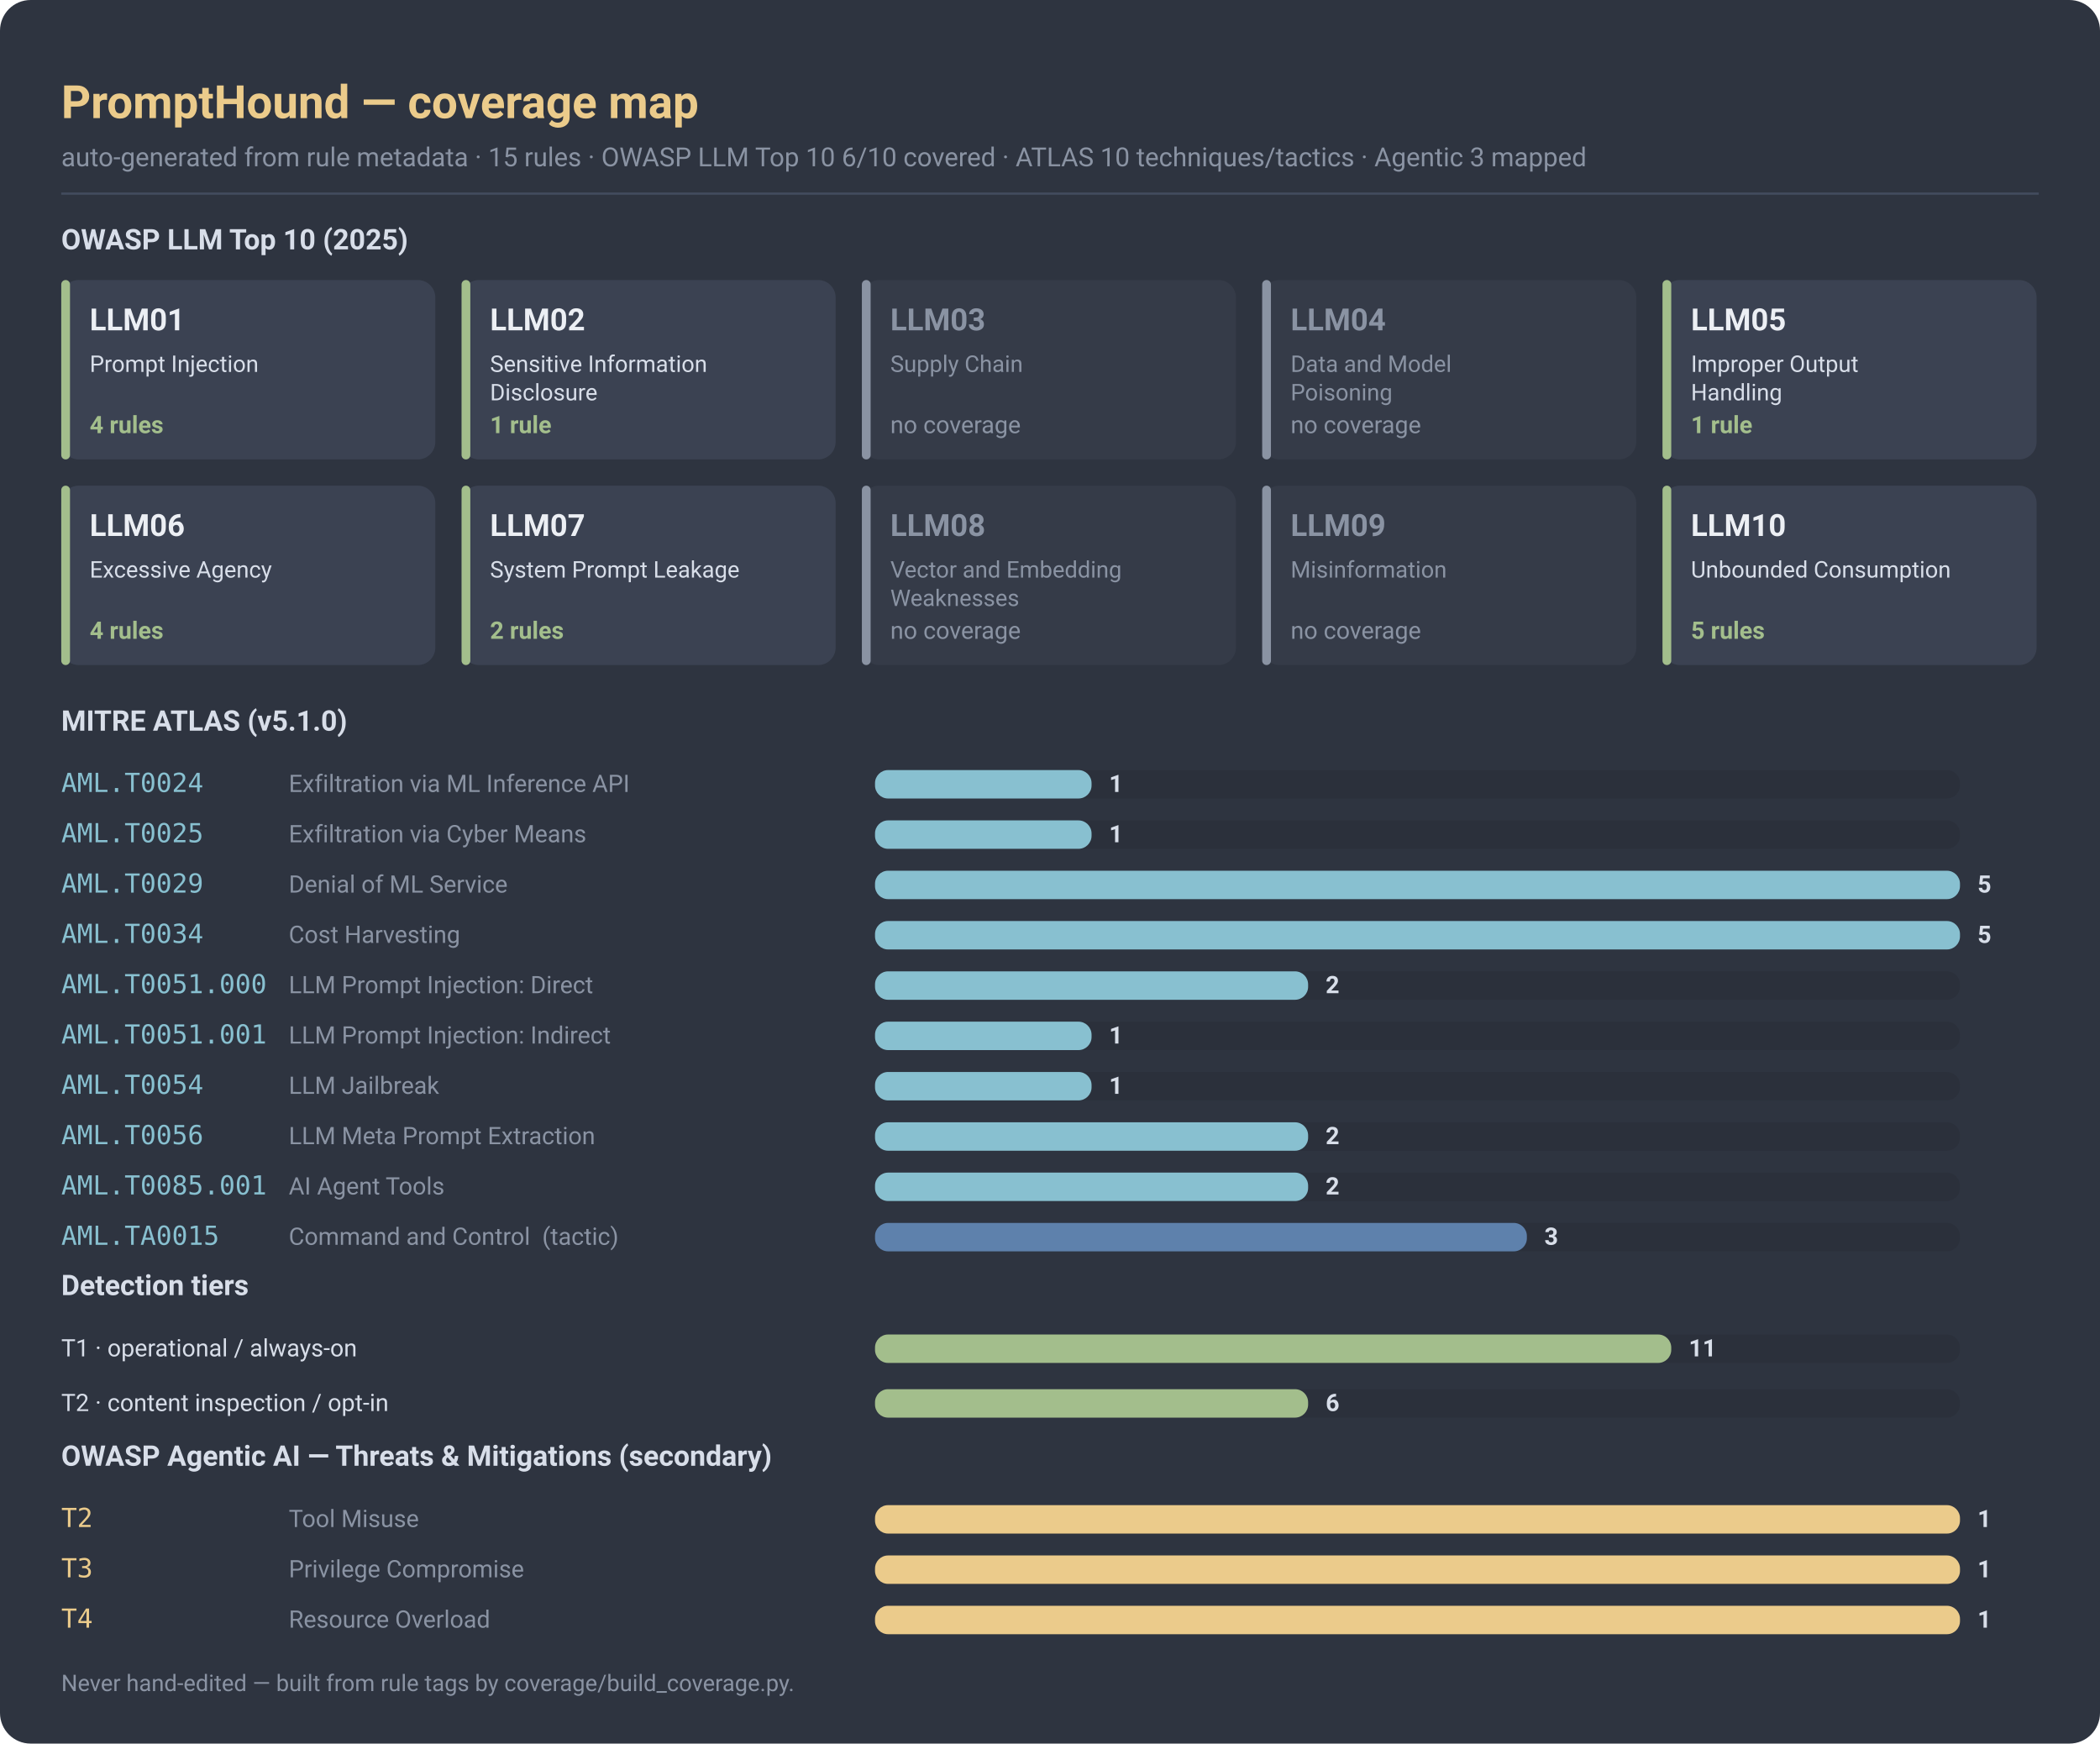
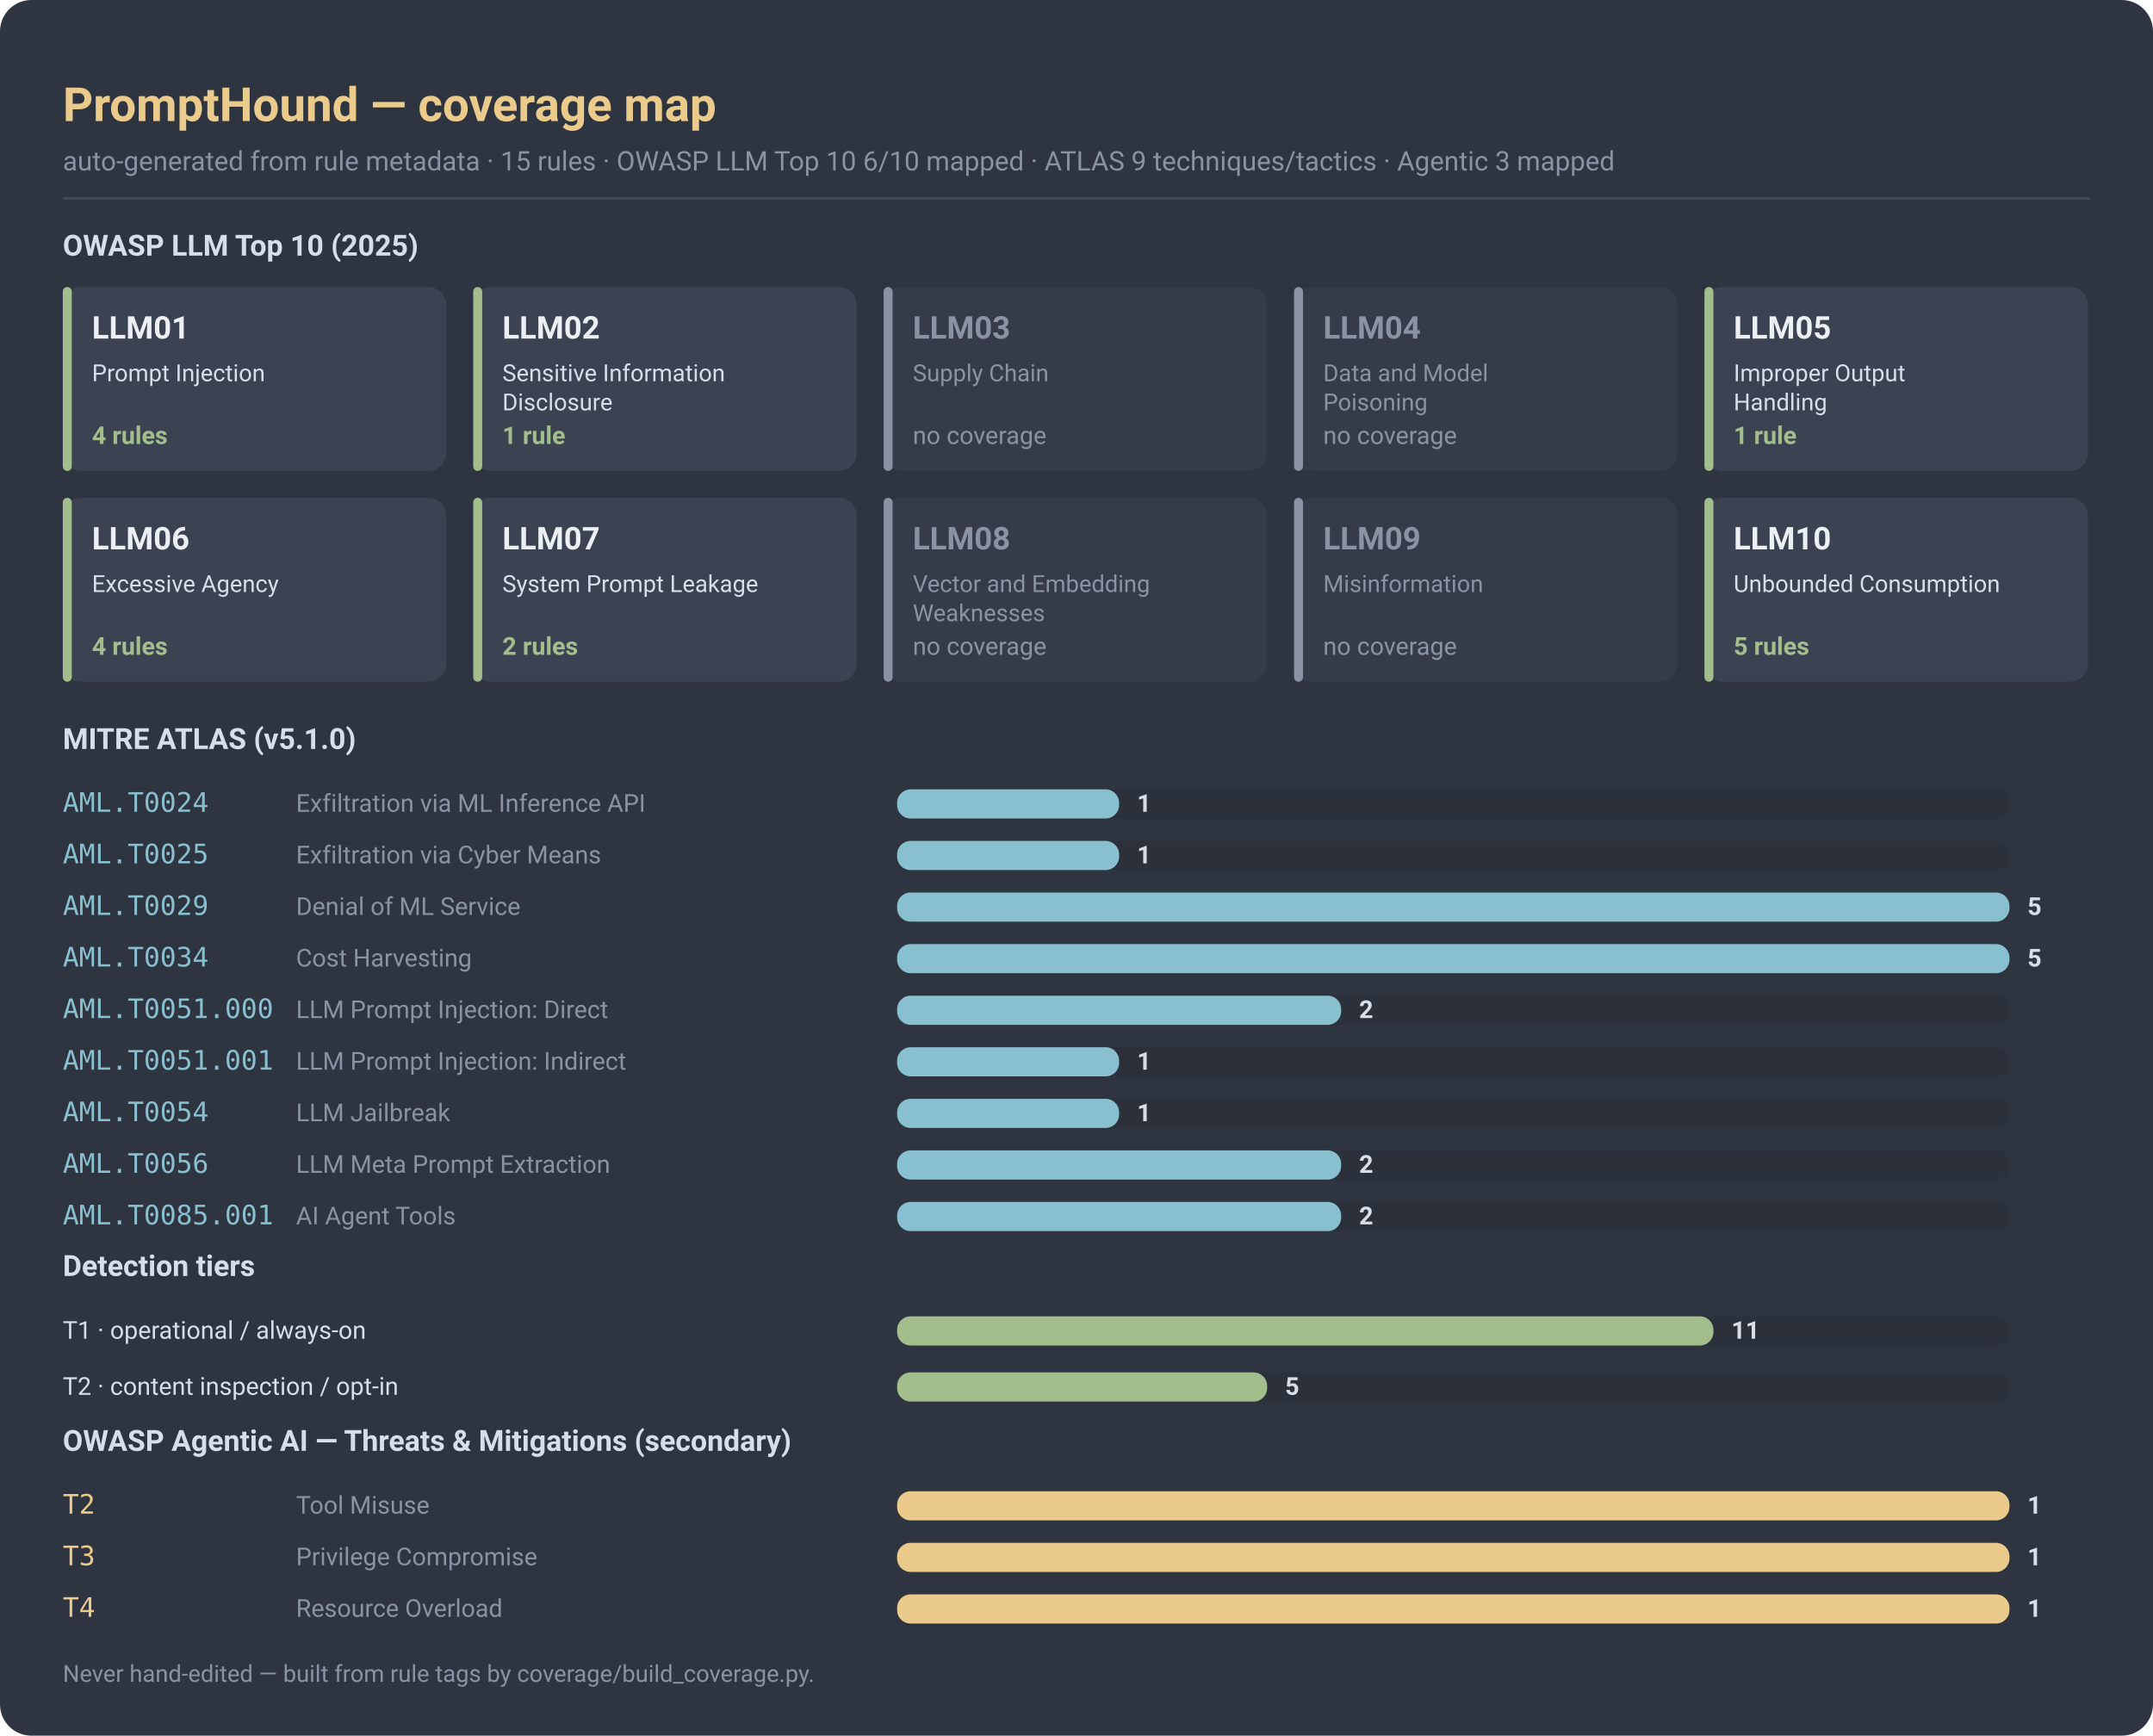
- <svg xmlns="http://www.w3.org/2000/svg" width="960" height="797" viewBox="0 0 960 797" font-family="-apple-system,BlinkMacSystemFont,Segoe UI,Roboto,Helvetica,Arial,sans-serif">
-   <rect width="960" height="797" rx="14" fill="#2e3440" />
+ <svg xmlns="http://www.w3.org/2000/svg" width="960" height="774" viewBox="0 0 960 774" font-family="-apple-system,BlinkMacSystemFont,Segoe UI,Roboto,Helvetica,Arial,sans-serif">
+   <rect width="960" height="774" rx="14" fill="#2e3440" />
  <text x="28" y="54" fill="#ebcb8b" font-size="21" font-weight="700" xml:space="preserve">PromptHound — coverage map</text>
-   <text x="28" y="76" fill="#8a93a3" font-size="12" font-weight="normal" xml:space="preserve">auto-generated from rule metadata · 15 rules · OWASP LLM Top 10 6/10 covered · ATLAS 10 techniques/tactics · Agentic 3 mapped</text>
+   <text x="28" y="76" fill="#8a93a3" font-size="12" font-weight="normal" xml:space="preserve">auto-generated from rule metadata · 15 rules · OWASP LLM Top 10 6/10 mapped · ATLAS 9 techniques/tactics · Agentic 3 mapped</text>
  <rect x="28" y="88" width="904" height="1" rx="0" fill="#434c5e" />
  <text x="28" y="114" fill="#d8dee9" font-size="13" font-weight="700" xml:space="preserve">OWASP LLM Top 10 (2025)</text>
  <rect x="28" y="128" width="171" height="82" rx="8" fill="#3b4252" />
  <rect x="28" y="128" width="4" height="82" rx="2" fill="#a3be8c" />
  <text x="41" y="151" fill="#eceff4" font-size="14" font-weight="700" xml:space="preserve">LLM01</text>
  <text x="41" y="170" fill="#d8dee9" font-size="10.5" font-weight="normal" xml:space="preserve">Prompt Injection</text>
  <text x="41" y="198" fill="#a3be8c" font-size="11" font-weight="700" xml:space="preserve">4 rules</text>
  <rect x="211" y="128" width="171" height="82" rx="8" fill="#3b4252" />
  <rect x="211" y="128" width="4" height="82" rx="2" fill="#a3be8c" />
  <text x="224" y="151" fill="#eceff4" font-size="14" font-weight="700" xml:space="preserve">LLM02</text>
  <text x="224" y="170" fill="#d8dee9" font-size="10.5" font-weight="normal" xml:space="preserve">Sensitive Information</text>
  <text x="224" y="183" fill="#d8dee9" font-size="10.5" font-weight="normal" xml:space="preserve">Disclosure</text>
  <text x="224" y="198" fill="#a3be8c" font-size="11" font-weight="700" xml:space="preserve">1 rule</text>
  <rect x="394" y="128" width="171" height="82" rx="8" fill="#353b48" />
  <rect x="394" y="128" width="4" height="82" rx="2" fill="#8a93a3" />
  <text x="407" y="151" fill="#8a93a3" font-size="14" font-weight="700" xml:space="preserve">LLM03</text>
  <text x="407" y="170" fill="#8a93a3" font-size="10.5" font-weight="normal" xml:space="preserve">Supply Chain</text>
  <text x="407" y="198" fill="#8a93a3" font-size="11" font-weight="normal" xml:space="preserve">no coverage</text>
  <rect x="577" y="128" width="171" height="82" rx="8" fill="#353b48" />
  <rect x="577" y="128" width="4" height="82" rx="2" fill="#8a93a3" />
  <text x="590" y="151" fill="#8a93a3" font-size="14" font-weight="700" xml:space="preserve">LLM04</text>
  <text x="590" y="170" fill="#8a93a3" font-size="10.5" font-weight="normal" xml:space="preserve">Data and Model</text>
  <text x="590" y="183" fill="#8a93a3" font-size="10.5" font-weight="normal" xml:space="preserve">Poisoning</text>
  <text x="590" y="198" fill="#8a93a3" font-size="11" font-weight="normal" xml:space="preserve">no coverage</text>
  <rect x="760" y="128" width="171" height="82" rx="8" fill="#3b4252" />
  <rect x="760" y="128" width="4" height="82" rx="2" fill="#a3be8c" />
  <text x="773" y="151" fill="#eceff4" font-size="14" font-weight="700" xml:space="preserve">LLM05</text>
  <text x="773" y="170" fill="#d8dee9" font-size="10.5" font-weight="normal" xml:space="preserve">Improper Output</text>
  <text x="773" y="183" fill="#d8dee9" font-size="10.5" font-weight="normal" xml:space="preserve">Handling</text>
  <text x="773" y="198" fill="#a3be8c" font-size="11" font-weight="700" xml:space="preserve">1 rule</text>
  <rect x="28" y="222" width="171" height="82" rx="8" fill="#3b4252" />
  <rect x="28" y="222" width="4" height="82" rx="2" fill="#a3be8c" />
  <text x="41" y="245" fill="#eceff4" font-size="14" font-weight="700" xml:space="preserve">LLM06</text>
  <text x="41" y="264" fill="#d8dee9" font-size="10.5" font-weight="normal" xml:space="preserve">Excessive Agency</text>
  <text x="41" y="292" fill="#a3be8c" font-size="11" font-weight="700" xml:space="preserve">4 rules</text>
  <rect x="211" y="222" width="171" height="82" rx="8" fill="#3b4252" />
  <rect x="211" y="222" width="4" height="82" rx="2" fill="#a3be8c" />
  <text x="224" y="245" fill="#eceff4" font-size="14" font-weight="700" xml:space="preserve">LLM07</text>
  <text x="224" y="264" fill="#d8dee9" font-size="10.5" font-weight="normal" xml:space="preserve">System Prompt Leakage</text>
  <text x="224" y="292" fill="#a3be8c" font-size="11" font-weight="700" xml:space="preserve">2 rules</text>
  <rect x="394" y="222" width="171" height="82" rx="8" fill="#353b48" />
  <rect x="394" y="222" width="4" height="82" rx="2" fill="#8a93a3" />
  <text x="407" y="245" fill="#8a93a3" font-size="14" font-weight="700" xml:space="preserve">LLM08</text>
  <text x="407" y="264" fill="#8a93a3" font-size="10.5" font-weight="normal" xml:space="preserve">Vector and Embedding</text>
  <text x="407" y="277" fill="#8a93a3" font-size="10.5" font-weight="normal" xml:space="preserve">Weaknesses</text>
  <text x="407" y="292" fill="#8a93a3" font-size="11" font-weight="normal" xml:space="preserve">no coverage</text>
  <rect x="577" y="222" width="171" height="82" rx="8" fill="#353b48" />
  <rect x="577" y="222" width="4" height="82" rx="2" fill="#8a93a3" />
  <text x="590" y="245" fill="#8a93a3" font-size="14" font-weight="700" xml:space="preserve">LLM09</text>
  <text x="590" y="264" fill="#8a93a3" font-size="10.5" font-weight="normal" xml:space="preserve">Misinformation</text>
  <text x="590" y="292" fill="#8a93a3" font-size="11" font-weight="normal" xml:space="preserve">no coverage</text>
  <rect x="760" y="222" width="171" height="82" rx="8" fill="#3b4252" />
  <rect x="760" y="222" width="4" height="82" rx="2" fill="#a3be8c" />
  <text x="773" y="245" fill="#eceff4" font-size="14" font-weight="700" xml:space="preserve">LLM10</text>
  <text x="773" y="264" fill="#d8dee9" font-size="10.5" font-weight="normal" xml:space="preserve">Unbounded Consumption</text>
  <text x="773" y="292" fill="#a3be8c" font-size="11" font-weight="700" xml:space="preserve">5 rules</text>
  <text x="28" y="334" fill="#d8dee9" font-size="13" font-weight="700" xml:space="preserve">MITRE ATLAS (v5.1.0)</text>
  <text x="28" y="362" fill="#88c0d0" font-size="12" font-weight="normal" font-family="SFMono-Regular,Consolas,Menlo,monospace" xml:space="preserve">AML.T0024</text>
  <text x="132" y="362" fill="#8a93a3" font-size="11" font-weight="normal" xml:space="preserve">Exfiltration via ML Inference API</text>
  <rect x="400" y="352" width="496" height="13" rx="6" fill="#2b303b" />
  <rect x="400" y="352" width="99" height="13" rx="6" fill="#88c0d0" />
  <text x="507" y="362" fill="#d8dee9" font-size="11" font-weight="700" xml:space="preserve">1</text>
  <text x="28" y="385" fill="#88c0d0" font-size="12" font-weight="normal" font-family="SFMono-Regular,Consolas,Menlo,monospace" xml:space="preserve">AML.T0025</text>
  <text x="132" y="385" fill="#8a93a3" font-size="11" font-weight="normal" xml:space="preserve">Exfiltration via Cyber Means</text>
  <rect x="400" y="375" width="496" height="13" rx="6" fill="#2b303b" />
  <rect x="400" y="375" width="99" height="13" rx="6" fill="#88c0d0" />
  <text x="507" y="385" fill="#d8dee9" font-size="11" font-weight="700" xml:space="preserve">1</text>
  <text x="28" y="408" fill="#88c0d0" font-size="12" font-weight="normal" font-family="SFMono-Regular,Consolas,Menlo,monospace" xml:space="preserve">AML.T0029</text>
  <text x="132" y="408" fill="#8a93a3" font-size="11" font-weight="normal" xml:space="preserve">Denial of ML Service</text>
  <rect x="400" y="398" width="496" height="13" rx="6" fill="#2b303b" />
  <rect x="400" y="398" width="496" height="13" rx="6" fill="#88c0d0" />
  <text x="904" y="408" fill="#d8dee9" font-size="11" font-weight="700" xml:space="preserve">5</text>
  <text x="28" y="431" fill="#88c0d0" font-size="12" font-weight="normal" font-family="SFMono-Regular,Consolas,Menlo,monospace" xml:space="preserve">AML.T0034</text>
  <text x="132" y="431" fill="#8a93a3" font-size="11" font-weight="normal" xml:space="preserve">Cost Harvesting</text>
  <rect x="400" y="421" width="496" height="13" rx="6" fill="#2b303b" />
  <rect x="400" y="421" width="496" height="13" rx="6" fill="#88c0d0" />
  <text x="904" y="431" fill="#d8dee9" font-size="11" font-weight="700" xml:space="preserve">5</text>
  <text x="28" y="454" fill="#88c0d0" font-size="12" font-weight="normal" font-family="SFMono-Regular,Consolas,Menlo,monospace" xml:space="preserve">AML.T0051.000</text>
  <text x="132" y="454" fill="#8a93a3" font-size="11" font-weight="normal" xml:space="preserve">LLM Prompt Injection: Direct</text>
  <rect x="400" y="444" width="496" height="13" rx="6" fill="#2b303b" />
  <rect x="400" y="444" width="198" height="13" rx="6" fill="#88c0d0" />
  <text x="606" y="454" fill="#d8dee9" font-size="11" font-weight="700" xml:space="preserve">2</text>
  <text x="28" y="477" fill="#88c0d0" font-size="12" font-weight="normal" font-family="SFMono-Regular,Consolas,Menlo,monospace" xml:space="preserve">AML.T0051.001</text>
  <text x="132" y="477" fill="#8a93a3" font-size="11" font-weight="normal" xml:space="preserve">LLM Prompt Injection: Indirect</text>
  <rect x="400" y="467" width="496" height="13" rx="6" fill="#2b303b" />
  <rect x="400" y="467" width="99" height="13" rx="6" fill="#88c0d0" />
  <text x="507" y="477" fill="#d8dee9" font-size="11" font-weight="700" xml:space="preserve">1</text>
  <text x="28" y="500" fill="#88c0d0" font-size="12" font-weight="normal" font-family="SFMono-Regular,Consolas,Menlo,monospace" xml:space="preserve">AML.T0054</text>
  <text x="132" y="500" fill="#8a93a3" font-size="11" font-weight="normal" xml:space="preserve">LLM Jailbreak</text>
  <rect x="400" y="490" width="496" height="13" rx="6" fill="#2b303b" />
  <rect x="400" y="490" width="99" height="13" rx="6" fill="#88c0d0" />
  <text x="507" y="500" fill="#d8dee9" font-size="11" font-weight="700" xml:space="preserve">1</text>
  <text x="28" y="523" fill="#88c0d0" font-size="12" font-weight="normal" font-family="SFMono-Regular,Consolas,Menlo,monospace" xml:space="preserve">AML.T0056</text>
  <text x="132" y="523" fill="#8a93a3" font-size="11" font-weight="normal" xml:space="preserve">LLM Meta Prompt Extraction</text>
  <rect x="400" y="513" width="496" height="13" rx="6" fill="#2b303b" />
  <rect x="400" y="513" width="198" height="13" rx="6" fill="#88c0d0" />
  <text x="606" y="523" fill="#d8dee9" font-size="11" font-weight="700" xml:space="preserve">2</text>
  <text x="28" y="546" fill="#88c0d0" font-size="12" font-weight="normal" font-family="SFMono-Regular,Consolas,Menlo,monospace" xml:space="preserve">AML.T0085.001</text>
  <text x="132" y="546" fill="#8a93a3" font-size="11" font-weight="normal" xml:space="preserve">AI Agent Tools</text>
  <rect x="400" y="536" width="496" height="13" rx="6" fill="#2b303b" />
  <rect x="400" y="536" width="198" height="13" rx="6" fill="#88c0d0" />
  <text x="606" y="546" fill="#d8dee9" font-size="11" font-weight="700" xml:space="preserve">2</text>
-   <text x="28" y="569" fill="#88c0d0" font-size="12" font-weight="normal" font-family="SFMono-Regular,Consolas,Menlo,monospace" xml:space="preserve">AML.TA0015</text>
-   <text x="132" y="569" fill="#8a93a3" font-size="11" font-weight="normal" xml:space="preserve">Command and Control  (tactic)</text>
-   <rect x="400" y="559" width="496" height="13" rx="6" fill="#2b303b" />
-   <rect x="400" y="559" width="298" height="13" rx="6" fill="#5e81ac" />
-   <text x="706" y="569" fill="#d8dee9" font-size="11" font-weight="700" xml:space="preserve">3</text>
-   <text x="28" y="592" fill="#d8dee9" font-size="13" font-weight="700" xml:space="preserve">Detection tiers</text>
-   <text x="28" y="620" fill="#d8dee9" font-size="11" font-weight="normal" xml:space="preserve">T1 · operational / always-on</text>
-   <rect x="400" y="610" width="496" height="13" rx="6" fill="#2b303b" />
-   <rect x="400" y="610" width="364" height="13" rx="6" fill="#a3be8c" />
-   <text x="772" y="620" fill="#d8dee9" font-size="11" font-weight="700" xml:space="preserve">11</text>
-   <text x="28" y="645" fill="#d8dee9" font-size="11" font-weight="normal" xml:space="preserve">T2 · content inspection / opt-in</text>
-   <rect x="400" y="635" width="496" height="13" rx="6" fill="#2b303b" />
-   <rect x="400" y="635" width="198" height="13" rx="6" fill="#a3be8c" />
-   <text x="606" y="645" fill="#d8dee9" font-size="11" font-weight="700" xml:space="preserve">6</text>
-   <text x="28" y="670" fill="#d8dee9" font-size="13" font-weight="700" xml:space="preserve">OWASP Agentic AI — Threats &amp; Mitigations (secondary)</text>
-   <text x="28" y="698" fill="#ebcb8b" font-size="12" font-weight="normal" font-family="SFMono-Regular,Consolas,Menlo,monospace" xml:space="preserve">T2</text>
-   <text x="132" y="698" fill="#8a93a3" font-size="11" font-weight="normal" xml:space="preserve">Tool Misuse</text>
+   <text x="28" y="569" fill="#d8dee9" font-size="13" font-weight="700" xml:space="preserve">Detection tiers</text>
+   <text x="28" y="597" fill="#d8dee9" font-size="11" font-weight="normal" xml:space="preserve">T1 · operational / always-on</text>
+   <rect x="400" y="587" width="496" height="13" rx="6" fill="#2b303b" />
+   <rect x="400" y="587" width="364" height="13" rx="6" fill="#a3be8c" />
+   <text x="772" y="597" fill="#d8dee9" font-size="11" font-weight="700" xml:space="preserve">11</text>
+   <text x="28" y="622" fill="#d8dee9" font-size="11" font-weight="normal" xml:space="preserve">T2 · content inspection / opt-in</text>
+   <rect x="400" y="612" width="496" height="13" rx="6" fill="#2b303b" />
+   <rect x="400" y="612" width="165" height="13" rx="6" fill="#a3be8c" />
+   <text x="573" y="622" fill="#d8dee9" font-size="11" font-weight="700" xml:space="preserve">5</text>
+   <text x="28" y="647" fill="#d8dee9" font-size="13" font-weight="700" xml:space="preserve">OWASP Agentic AI — Threats &amp; Mitigations (secondary)</text>
+   <text x="28" y="675" fill="#ebcb8b" font-size="12" font-weight="normal" font-family="SFMono-Regular,Consolas,Menlo,monospace" xml:space="preserve">T2</text>
+   <text x="132" y="675" fill="#8a93a3" font-size="11" font-weight="normal" xml:space="preserve">Tool Misuse</text>
+   <rect x="400" y="665" width="496" height="13" rx="6" fill="#2b303b" />
+   <rect x="400" y="665" width="496" height="13" rx="6" fill="#ebcb8b" />
+   <text x="904" y="675" fill="#d8dee9" font-size="11" font-weight="700" xml:space="preserve">1</text>
+   <text x="28" y="698" fill="#ebcb8b" font-size="12" font-weight="normal" font-family="SFMono-Regular,Consolas,Menlo,monospace" xml:space="preserve">T3</text>
+   <text x="132" y="698" fill="#8a93a3" font-size="11" font-weight="normal" xml:space="preserve">Privilege Compromise</text>
  <rect x="400" y="688" width="496" height="13" rx="6" fill="#2b303b" />
  <rect x="400" y="688" width="496" height="13" rx="6" fill="#ebcb8b" />
  <text x="904" y="698" fill="#d8dee9" font-size="11" font-weight="700" xml:space="preserve">1</text>
-   <text x="28" y="721" fill="#ebcb8b" font-size="12" font-weight="normal" font-family="SFMono-Regular,Consolas,Menlo,monospace" xml:space="preserve">T3</text>
-   <text x="132" y="721" fill="#8a93a3" font-size="11" font-weight="normal" xml:space="preserve">Privilege Compromise</text>
+   <text x="28" y="721" fill="#ebcb8b" font-size="12" font-weight="normal" font-family="SFMono-Regular,Consolas,Menlo,monospace" xml:space="preserve">T4</text>
+   <text x="132" y="721" fill="#8a93a3" font-size="11" font-weight="normal" xml:space="preserve">Resource Overload</text>
  <rect x="400" y="711" width="496" height="13" rx="6" fill="#2b303b" />
  <rect x="400" y="711" width="496" height="13" rx="6" fill="#ebcb8b" />
  <text x="904" y="721" fill="#d8dee9" font-size="11" font-weight="700" xml:space="preserve">1</text>
-   <text x="28" y="744" fill="#ebcb8b" font-size="12" font-weight="normal" font-family="SFMono-Regular,Consolas,Menlo,monospace" xml:space="preserve">T4</text>
-   <text x="132" y="744" fill="#8a93a3" font-size="11" font-weight="normal" xml:space="preserve">Resource Overload</text>
-   <rect x="400" y="734" width="496" height="13" rx="6" fill="#2b303b" />
-   <rect x="400" y="734" width="496" height="13" rx="6" fill="#ebcb8b" />
-   <text x="904" y="744" fill="#d8dee9" font-size="11" font-weight="700" xml:space="preserve">1</text>
-   <text x="28" y="773" fill="#8a93a3" font-size="10.5" font-weight="normal" xml:space="preserve">Never hand-edited — built from rule tags by coverage/build_coverage.py.</text>
+   <text x="28" y="750" fill="#8a93a3" font-size="10.5" font-weight="normal" xml:space="preserve">Never hand-edited — built from rule tags by coverage/build_coverage.py.</text>
</svg>
